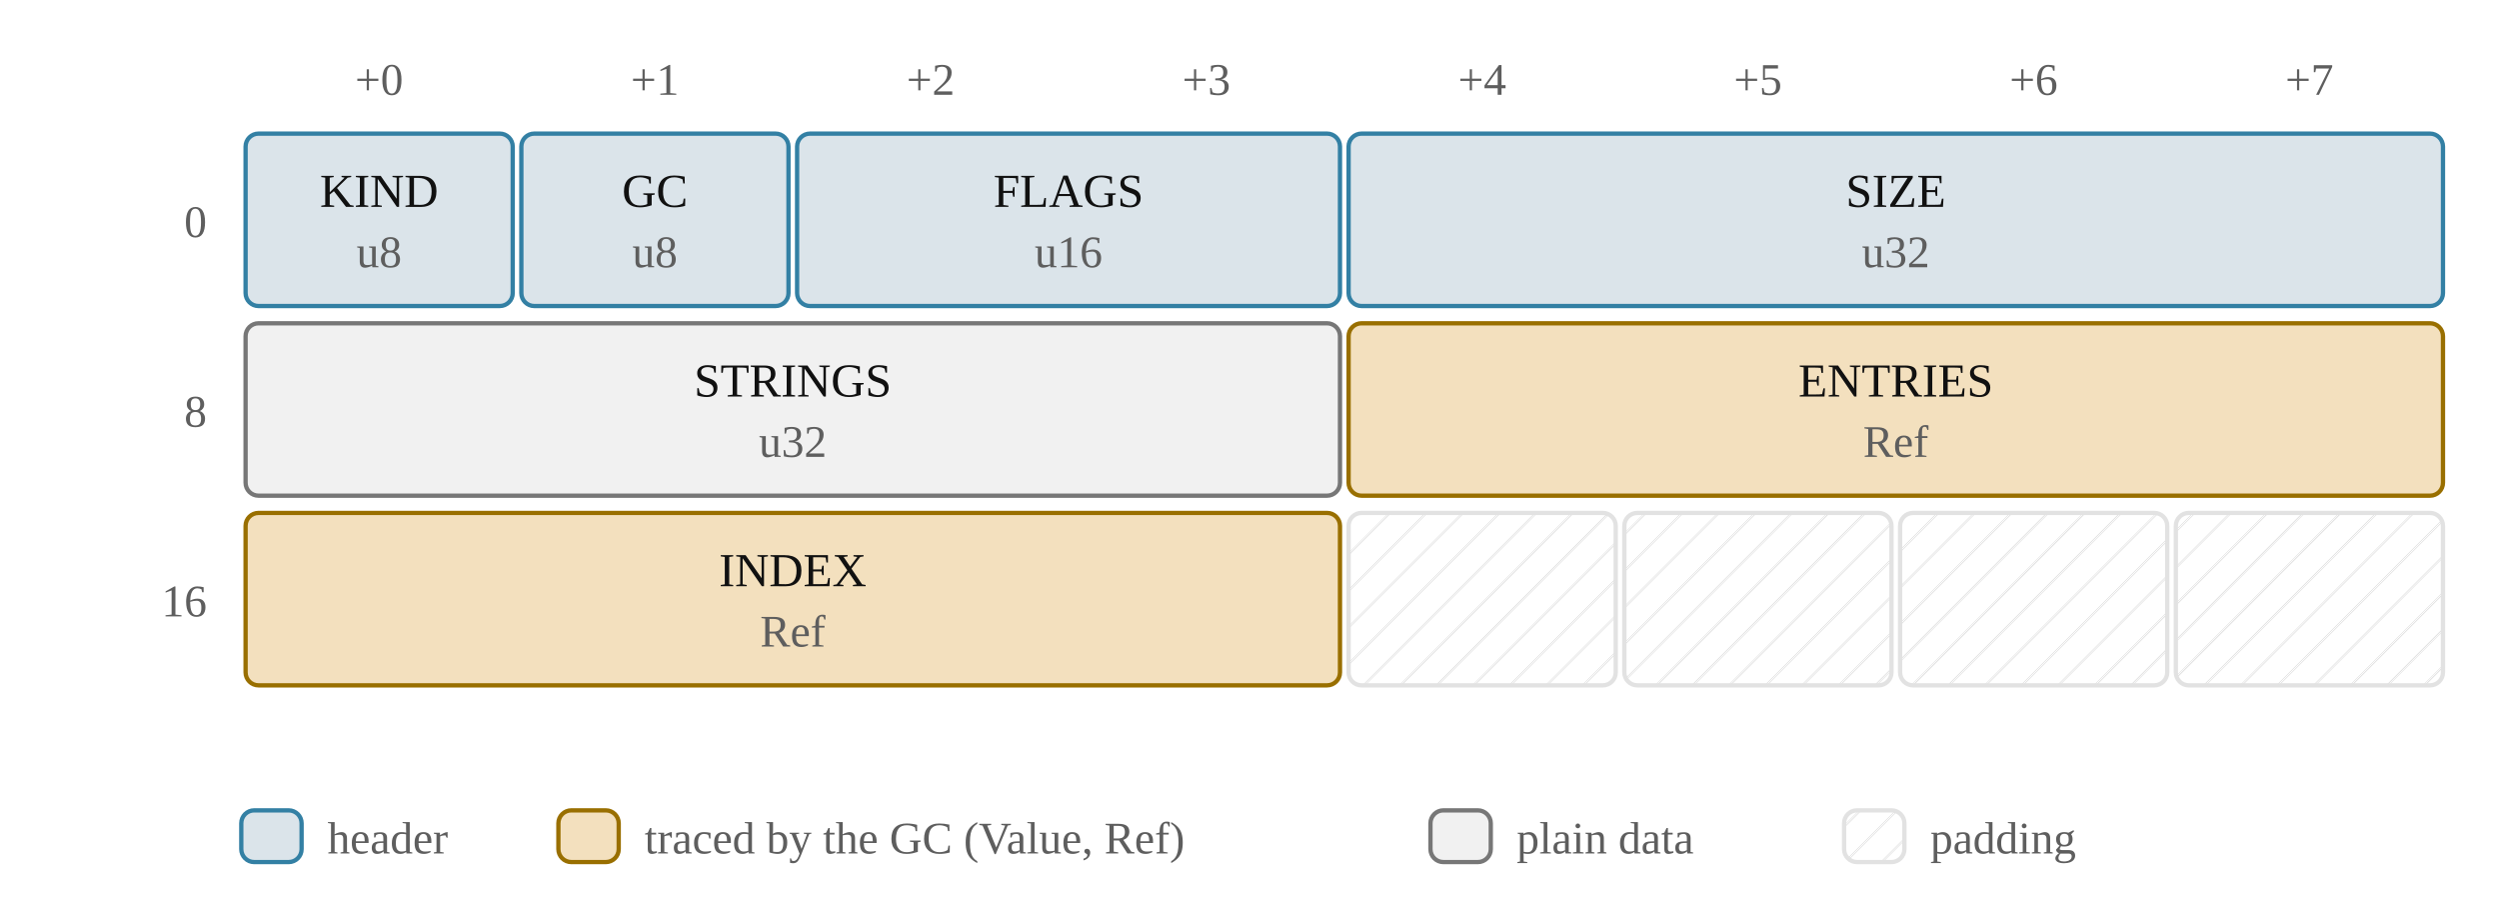
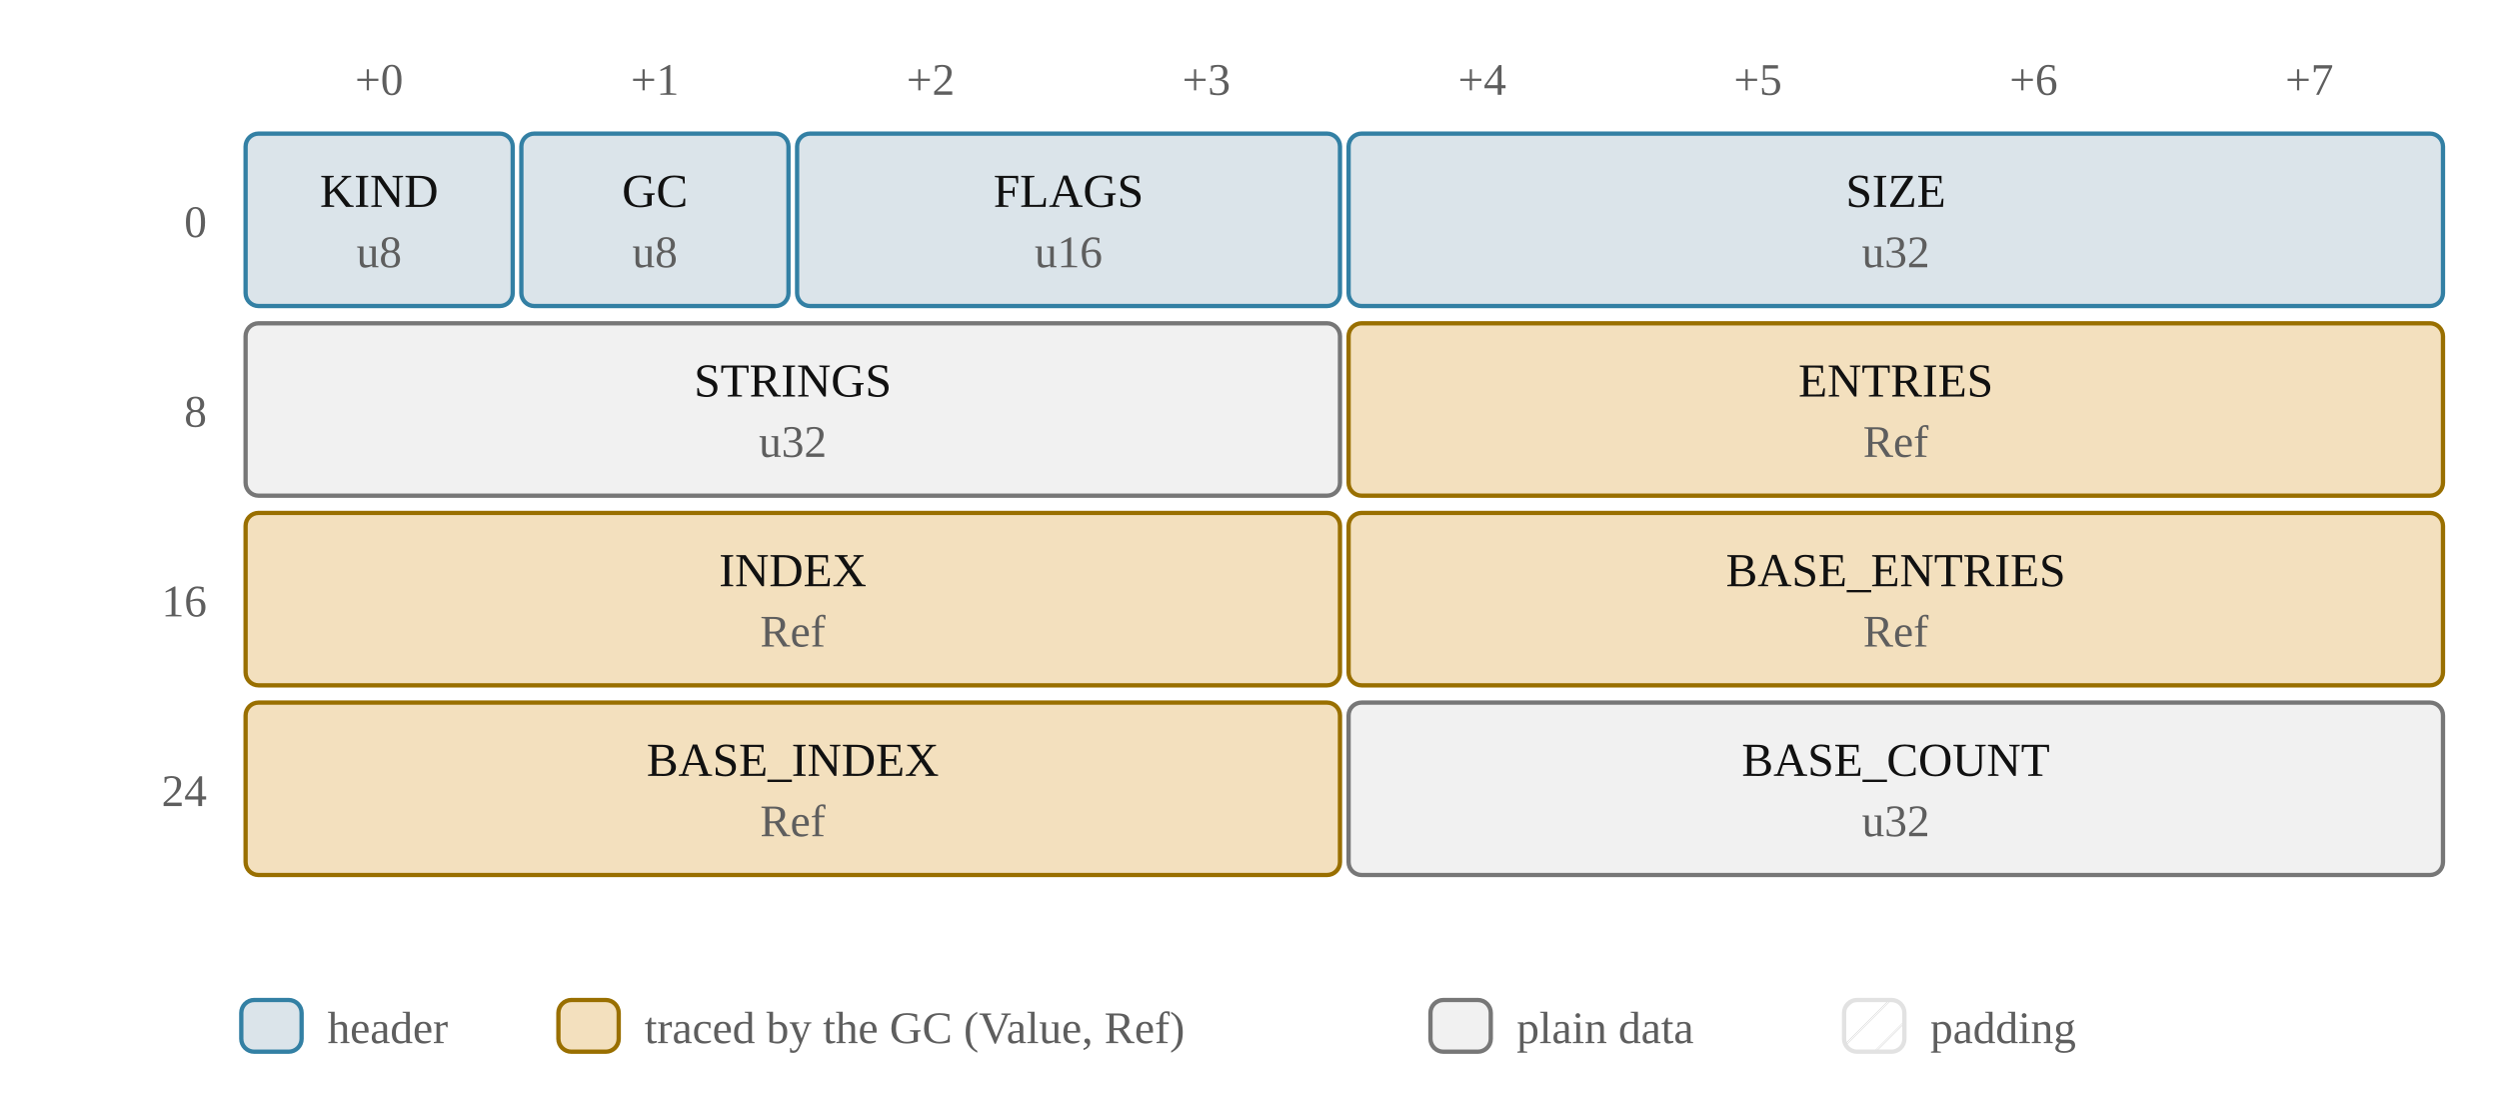
- <svg xmlns="http://www.w3.org/2000/svg" class="dg-cell-AtomTable" viewBox="0 0 580 214" width="580" height="214" role="img" aria-label="Layout of the AtomTable cell">
+ <svg xmlns="http://www.w3.org/2000/svg" class="dg-cell-AtomTable" viewBox="0 0 580 258" width="580" height="258" role="img" aria-label="Layout of the AtomTable cell">
  <style>
  .dg-cell-AtomTable text { font-family: var(--semantic-font-family-ui, "Mallos Serif", Georgia, serif); font-size: 12px; fill: var(--semantic-color-text-primary, #111111); }
  .dg-cell-AtomTable .mono { font-family: var(--semantic-font-family-code, "Commit Mono", ui-monospace, Menlo, monospace); font-size: 11px; }
  .dg-cell-AtomTable .small { font-size: 10.5px; fill: var(--semantic-color-text-secondary, #5e5e5e); }
  .dg-cell-AtomTable .label { font-weight: 600; }
  .dg-cell-AtomTable .title { font-weight: 600; font-size: 13px; }
  .dg-cell-AtomTable .box, .dg-cell-AtomTable .host { fill: var(--semantic-color-background-surface, #f1f1f1); stroke: var(--semantic-color-border-primary, #777777); }
  .dg-cell-AtomTable .hdr, .dg-cell-AtomTable .engine { fill: var(--semantic-color-background-fill-secondary-information, #dbe4ea); stroke: var(--semantic-color-border-information, #3380a4); }
  .dg-cell-AtomTable .traced, .dg-cell-AtomTable .arena { fill: var(--semantic-color-background-fill-secondary-warning, #f3e0be); stroke: var(--semantic-color-border-warning, #996f00); }
  .dg-cell-AtomTable .tag { fill: var(--semantic-color-background-fill-secondary-positive, #dae6df); stroke: var(--semantic-color-border-positive, #378960); }
  .dg-cell-AtomTable .cell { fill: var(--semantic-color-background-canvas, #f8f8f8); stroke: var(--semantic-color-border-warning, #996f00); }
  .dg-cell-AtomTable .pad { fill: url(#cell-AtomTable-hatch); stroke: var(--semantic-color-border-secondary, #e2e2e2); }
  .dg-cell-AtomTable .tail { fill: var(--semantic-color-background-surface, #f1f1f1); stroke: var(--semantic-color-border-primary, #777777); stroke-dasharray: 4 3; }
  .dg-cell-AtomTable .zero { fill: var(--semantic-color-background-canvas, #f8f8f8); stroke: var(--semantic-color-border-primary, #777777); stroke-dasharray: 4 3; }
  .dg-cell-AtomTable .dead { fill: var(--semantic-color-background-surface, #f1f1f1); stroke: var(--semantic-color-border-secondary, #e2e2e2); stroke-dasharray: 3 2; }
  .dg-cell-AtomTable .opt { stroke-dasharray: 3 2; }
  .dg-cell-AtomTable .rule { stroke: var(--semantic-color-text-secondary, #5e5e5e); stroke-width: 1.2; }
  .dg-cell-AtomTable .dash { stroke: var(--semantic-color-text-secondary, #5e5e5e); stroke-width: 1.2; stroke-dasharray: 4 3; }
  .dg-cell-AtomTable .arrow { stroke: var(--semantic-color-text-secondary, #5e5e5e); fill: none; stroke-width: 1.3; marker-end: url(#cell-AtomTable-a); }
  .dg-cell-AtomTable .faint { stroke: var(--semantic-color-border-primary, #777777); fill: none; stroke-width: 1.1; stroke-dasharray: 4 3; marker-end: url(#cell-AtomTable-a); }
  .dg-cell-AtomTable .head { fill: var(--semantic-color-text-secondary, #5e5e5e); }
  .dg-cell-AtomTable .hatch { stroke: var(--semantic-color-border-secondary, #e2e2e2); }
  @media (prefers-color-scheme: dark) {
    .dg-cell-AtomTable text { fill: var(--semantic-color-text-primary, #f6f6f6); }
    .dg-cell-AtomTable .small { fill: var(--semantic-color-text-secondary, #ababab); }
    .dg-cell-AtomTable .box, .dg-cell-AtomTable .host { fill: var(--semantic-color-background-surface, #2e2e2e); stroke: var(--semantic-color-border-primary, #919191); }
    .dg-cell-AtomTable .hdr, .dg-cell-AtomTable .engine { fill: var(--semantic-color-background-fill-secondary-information, #1e313b); stroke: var(--semantic-color-border-information, #4c9bc1); }
    .dg-cell-AtomTable .traced, .dg-cell-AtomTable .arena { fill: var(--semantic-color-background-fill-secondary-warning, #3b2b0c); stroke: var(--semantic-color-border-warning, #b8880c); }
    .dg-cell-AtomTable .tag { fill: var(--semantic-color-background-fill-secondary-positive, #1f3328); stroke: var(--semantic-color-border-positive, #4da578); }
    .dg-cell-AtomTable .cell { fill: var(--semantic-color-background-canvas, #161616); stroke: var(--semantic-color-border-warning, #b8880c); }
    .dg-cell-AtomTable .pad { stroke: var(--semantic-color-border-secondary, #464646); }
    .dg-cell-AtomTable .tail { fill: var(--semantic-color-background-surface, #2e2e2e); stroke: var(--semantic-color-border-primary, #919191); }
    .dg-cell-AtomTable .zero { fill: var(--semantic-color-background-canvas, #161616); stroke: var(--semantic-color-border-primary, #919191); }
    .dg-cell-AtomTable .dead { fill: var(--semantic-color-background-surface, #2e2e2e); stroke: var(--semantic-color-border-secondary, #464646); }
    .dg-cell-AtomTable .rule { stroke: var(--semantic-color-text-secondary, #ababab); }
    .dg-cell-AtomTable .dash { stroke: var(--semantic-color-text-secondary, #ababab); }
    .dg-cell-AtomTable .arrow { stroke: var(--semantic-color-text-secondary, #ababab); }
    .dg-cell-AtomTable .faint { stroke: var(--semantic-color-border-primary, #919191); }
    .dg-cell-AtomTable .head { fill: var(--semantic-color-text-secondary, #ababab); }
    .dg-cell-AtomTable .hatch { stroke: var(--semantic-color-border-secondary, #464646); }
  }
</style>
  <defs>
    <pattern id="cell-AtomTable-hatch" width="6" height="6" patternUnits="userSpaceOnUse" patternTransform="rotate(45)">
      <line x1="0" y1="0" x2="0" y2="6" class="hatch" />
    </pattern>
    <marker id="cell-AtomTable-a" viewBox="0 0 10 10" refX="9" refY="5" markerWidth="7" markerHeight="7" orient="auto-start-reverse">
      <path class="head" d="M0 0 L10 5 L0 10 z" />
    </marker>
  </defs>
  <text class="small mono" x="88" y="22" text-anchor="middle">+0</text>
  <text class="small mono" x="152" y="22" text-anchor="middle">+1</text>
  <text class="small mono" x="216" y="22" text-anchor="middle">+2</text>
  <text class="small mono" x="280" y="22" text-anchor="middle">+3</text>
  <text class="small mono" x="344" y="22" text-anchor="middle">+4</text>
  <text class="small mono" x="408" y="22" text-anchor="middle">+5</text>
  <text class="small mono" x="472" y="22" text-anchor="middle">+6</text>
  <text class="small mono" x="536" y="22" text-anchor="middle">+7</text>
  <text class="small mono" x="48" y="55" text-anchor="end">0</text>
  <text class="small mono" x="48" y="99" text-anchor="end">8</text>
  <text class="small mono" x="48" y="143" text-anchor="end">16</text>
+   <text class="small mono" x="48" y="187" text-anchor="end">24</text>
  <rect class="hdr" x="57" y="31" width="62" height="40" rx="3" />
  <text class="mono" x="88" y="48" text-anchor="middle">KIND</text>
  <text class="small" x="88" y="62" text-anchor="middle">u8</text>
  <rect class="hdr" x="121" y="31" width="62" height="40" rx="3" />
  <text class="mono" x="152" y="48" text-anchor="middle">GC</text>
  <text class="small" x="152" y="62" text-anchor="middle">u8</text>
  <rect class="hdr" x="185" y="31" width="126" height="40" rx="3" />
  <text class="mono" x="248" y="48" text-anchor="middle">FLAGS</text>
  <text class="small" x="248" y="62" text-anchor="middle">u16</text>
  <rect class="hdr" x="313" y="31" width="254" height="40" rx="3" />
  <text class="mono" x="440" y="48" text-anchor="middle">SIZE</text>
  <text class="small" x="440" y="62" text-anchor="middle">u32</text>
  <rect class="box" x="57" y="75" width="254" height="40" rx="3" />
  <text class="mono" x="184" y="92" text-anchor="middle">STRINGS</text>
  <text class="small" x="184" y="106" text-anchor="middle">u32</text>
  <rect class="traced" x="313" y="75" width="254" height="40" rx="3" />
  <text class="mono" x="440" y="92" text-anchor="middle">ENTRIES</text>
  <text class="small" x="440" y="106" text-anchor="middle">Ref</text>
  <rect class="traced" x="57" y="119" width="254" height="40" rx="3" />
  <text class="mono" x="184" y="136" text-anchor="middle">INDEX</text>
  <text class="small" x="184" y="150" text-anchor="middle">Ref</text>
-   <rect class="pad" x="313" y="119" width="62" height="40" rx="3" />
-   <rect class="pad" x="377" y="119" width="62" height="40" rx="3" />
-   <rect class="pad" x="441" y="119" width="62" height="40" rx="3" />
-   <rect class="pad" x="505" y="119" width="62" height="40" rx="3" />
-   <rect class="hdr" x="56" y="188" width="14" height="12" rx="3" />
-   <text class="small" x="76" y="198" text-anchor="start">header</text>
-   <rect class="traced" x="129.6" y="188" width="14" height="12" rx="3" />
-   <text class="small" x="149.6" y="198" text-anchor="start">traced by the GC (Value, Ref)</text>
-   <rect class="box" x="332" y="188" width="14" height="12" rx="3" />
-   <text class="small" x="352" y="198" text-anchor="start">plain data</text>
-   <rect class="pad" x="428" y="188" width="14" height="12" rx="3" />
-   <text class="small" x="448" y="198" text-anchor="start">padding</text>
+   <rect class="traced" x="313" y="119" width="254" height="40" rx="3" />
+   <text class="mono" x="440" y="136" text-anchor="middle">BASE_ENTRIES</text>
+   <text class="small" x="440" y="150" text-anchor="middle">Ref</text>
+   <rect class="traced" x="57" y="163" width="254" height="40" rx="3" />
+   <text class="mono" x="184" y="180" text-anchor="middle">BASE_INDEX</text>
+   <text class="small" x="184" y="194" text-anchor="middle">Ref</text>
+   <rect class="box" x="313" y="163" width="254" height="40" rx="3" />
+   <text class="mono" x="440" y="180" text-anchor="middle">BASE_COUNT</text>
+   <text class="small" x="440" y="194" text-anchor="middle">u32</text>
+   <rect class="hdr" x="56" y="232" width="14" height="12" rx="3" />
+   <text class="small" x="76" y="242" text-anchor="start">header</text>
+   <rect class="traced" x="129.6" y="232" width="14" height="12" rx="3" />
+   <text class="small" x="149.6" y="242" text-anchor="start">traced by the GC (Value, Ref)</text>
+   <rect class="box" x="332" y="232" width="14" height="12" rx="3" />
+   <text class="small" x="352" y="242" text-anchor="start">plain data</text>
+   <rect class="pad" x="428" y="232" width="14" height="12" rx="3" />
+   <text class="small" x="448" y="242" text-anchor="start">padding</text>
</svg>
